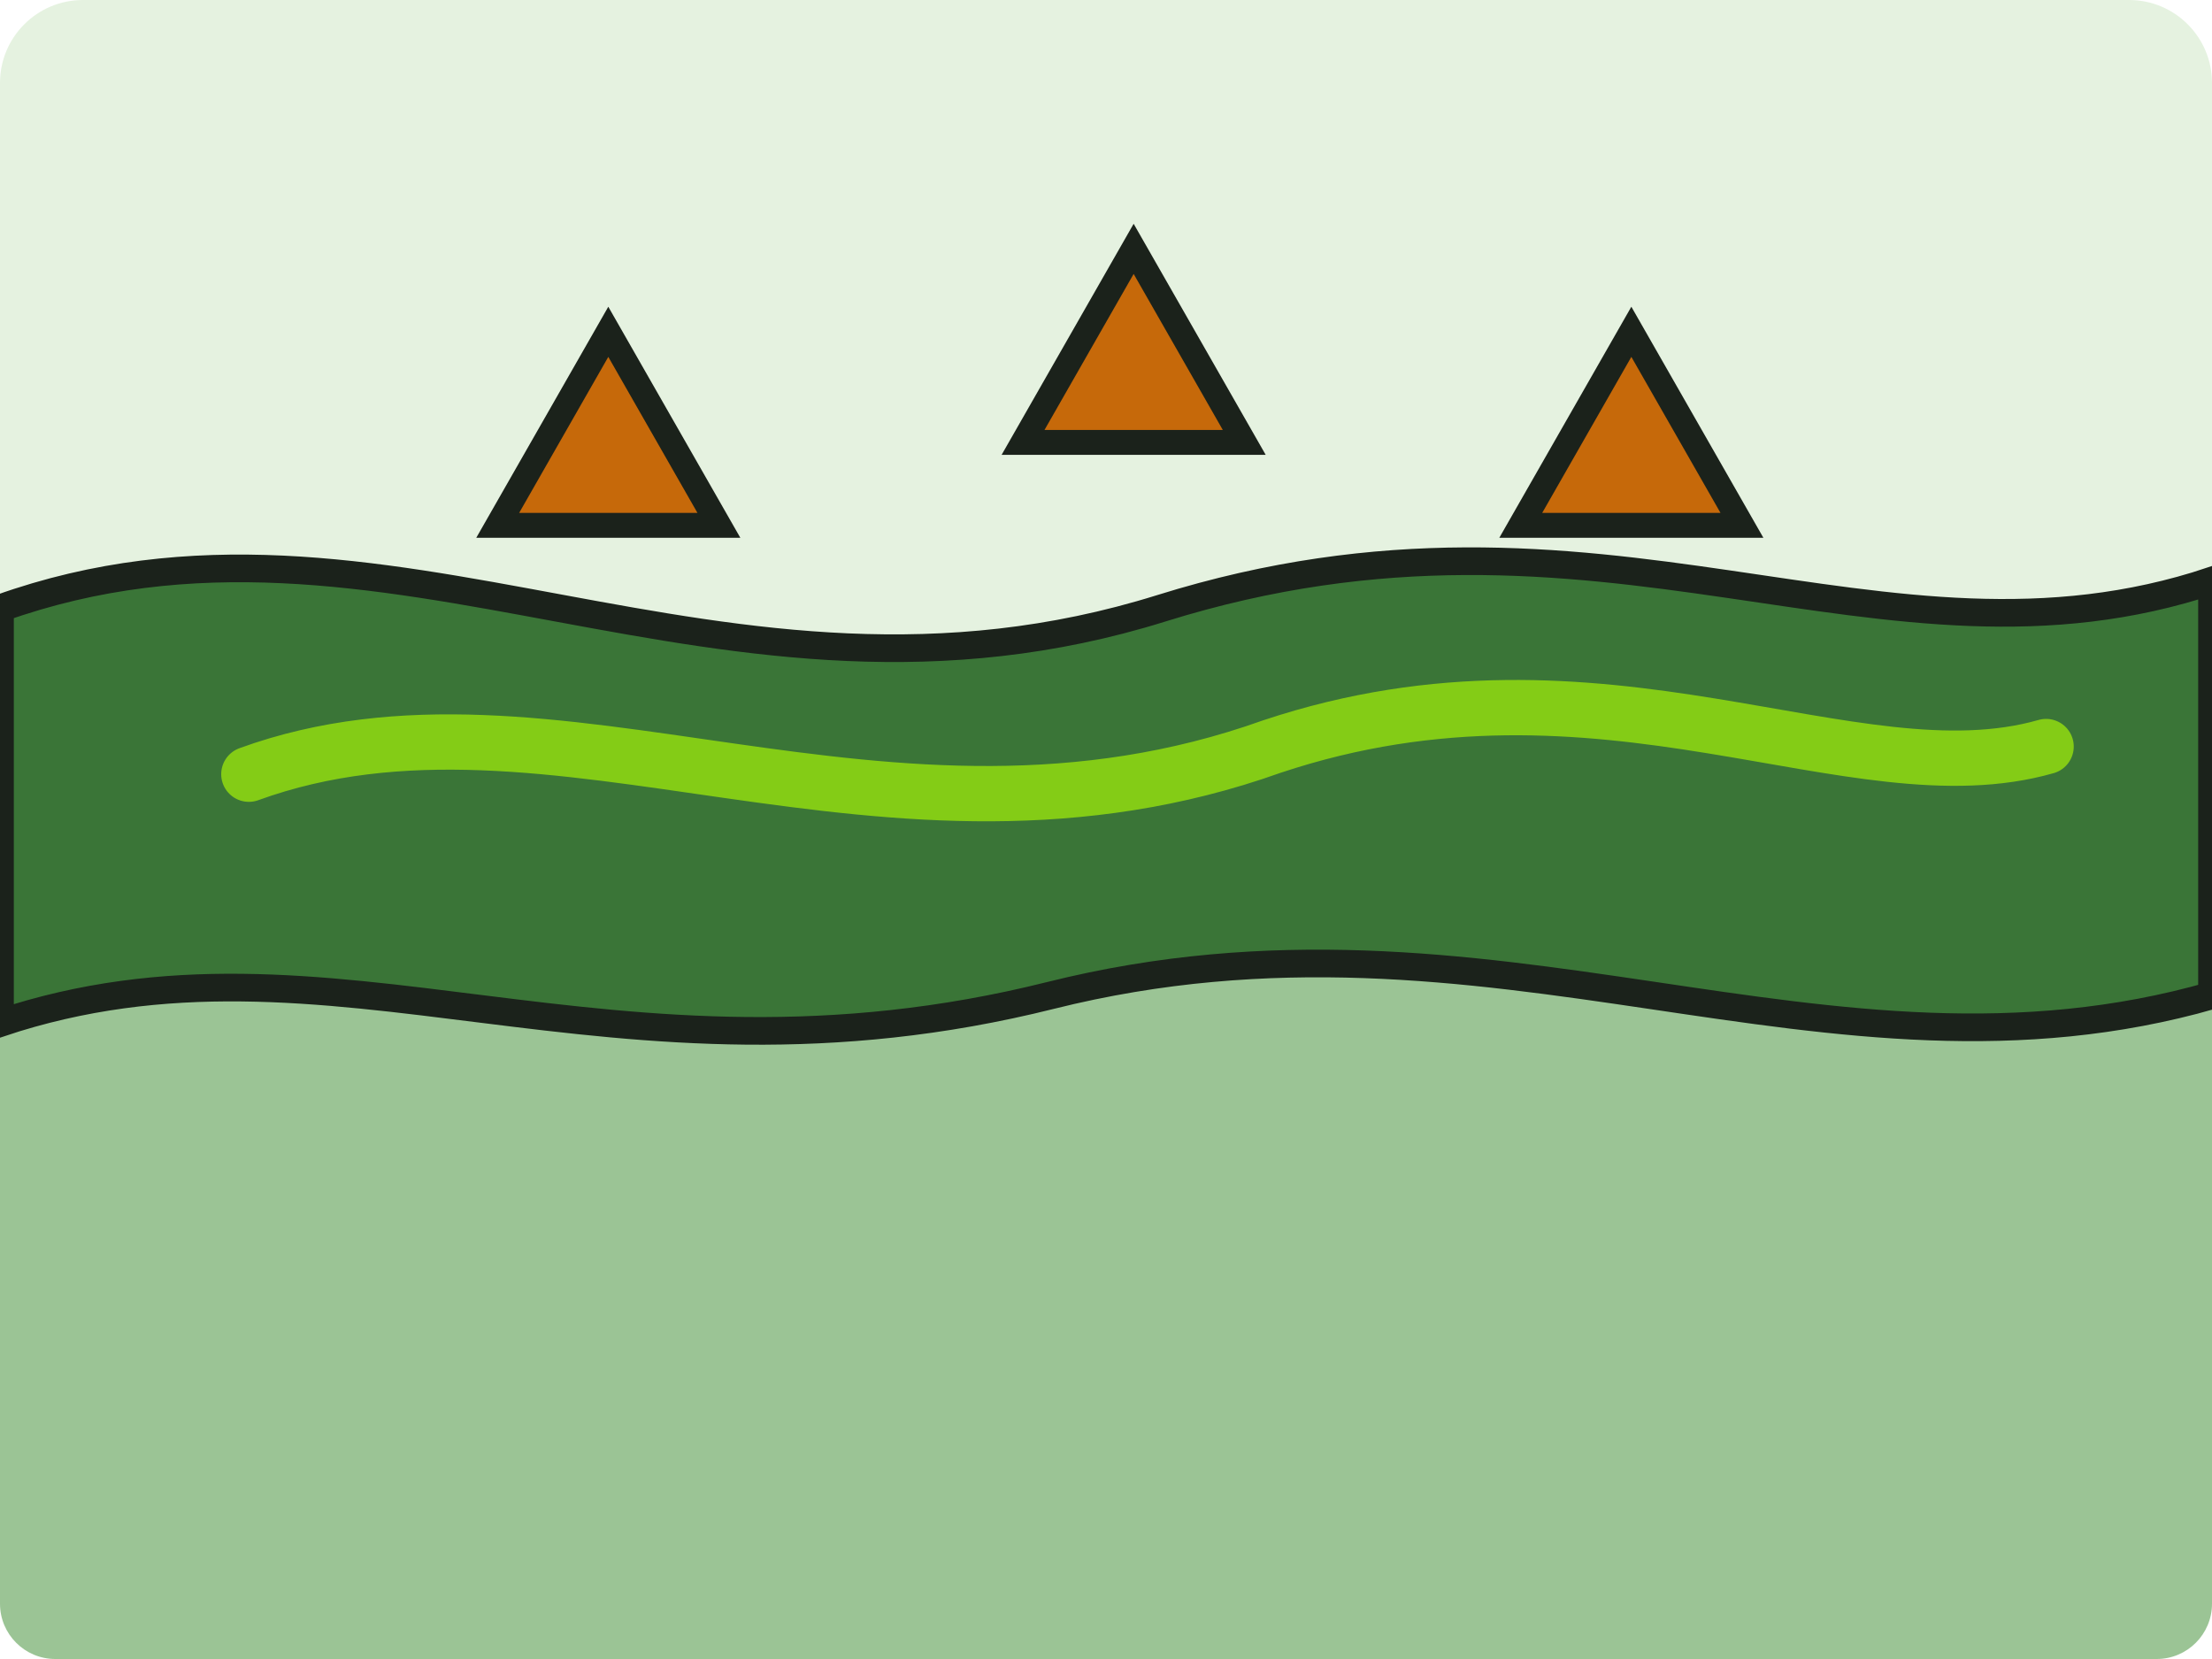
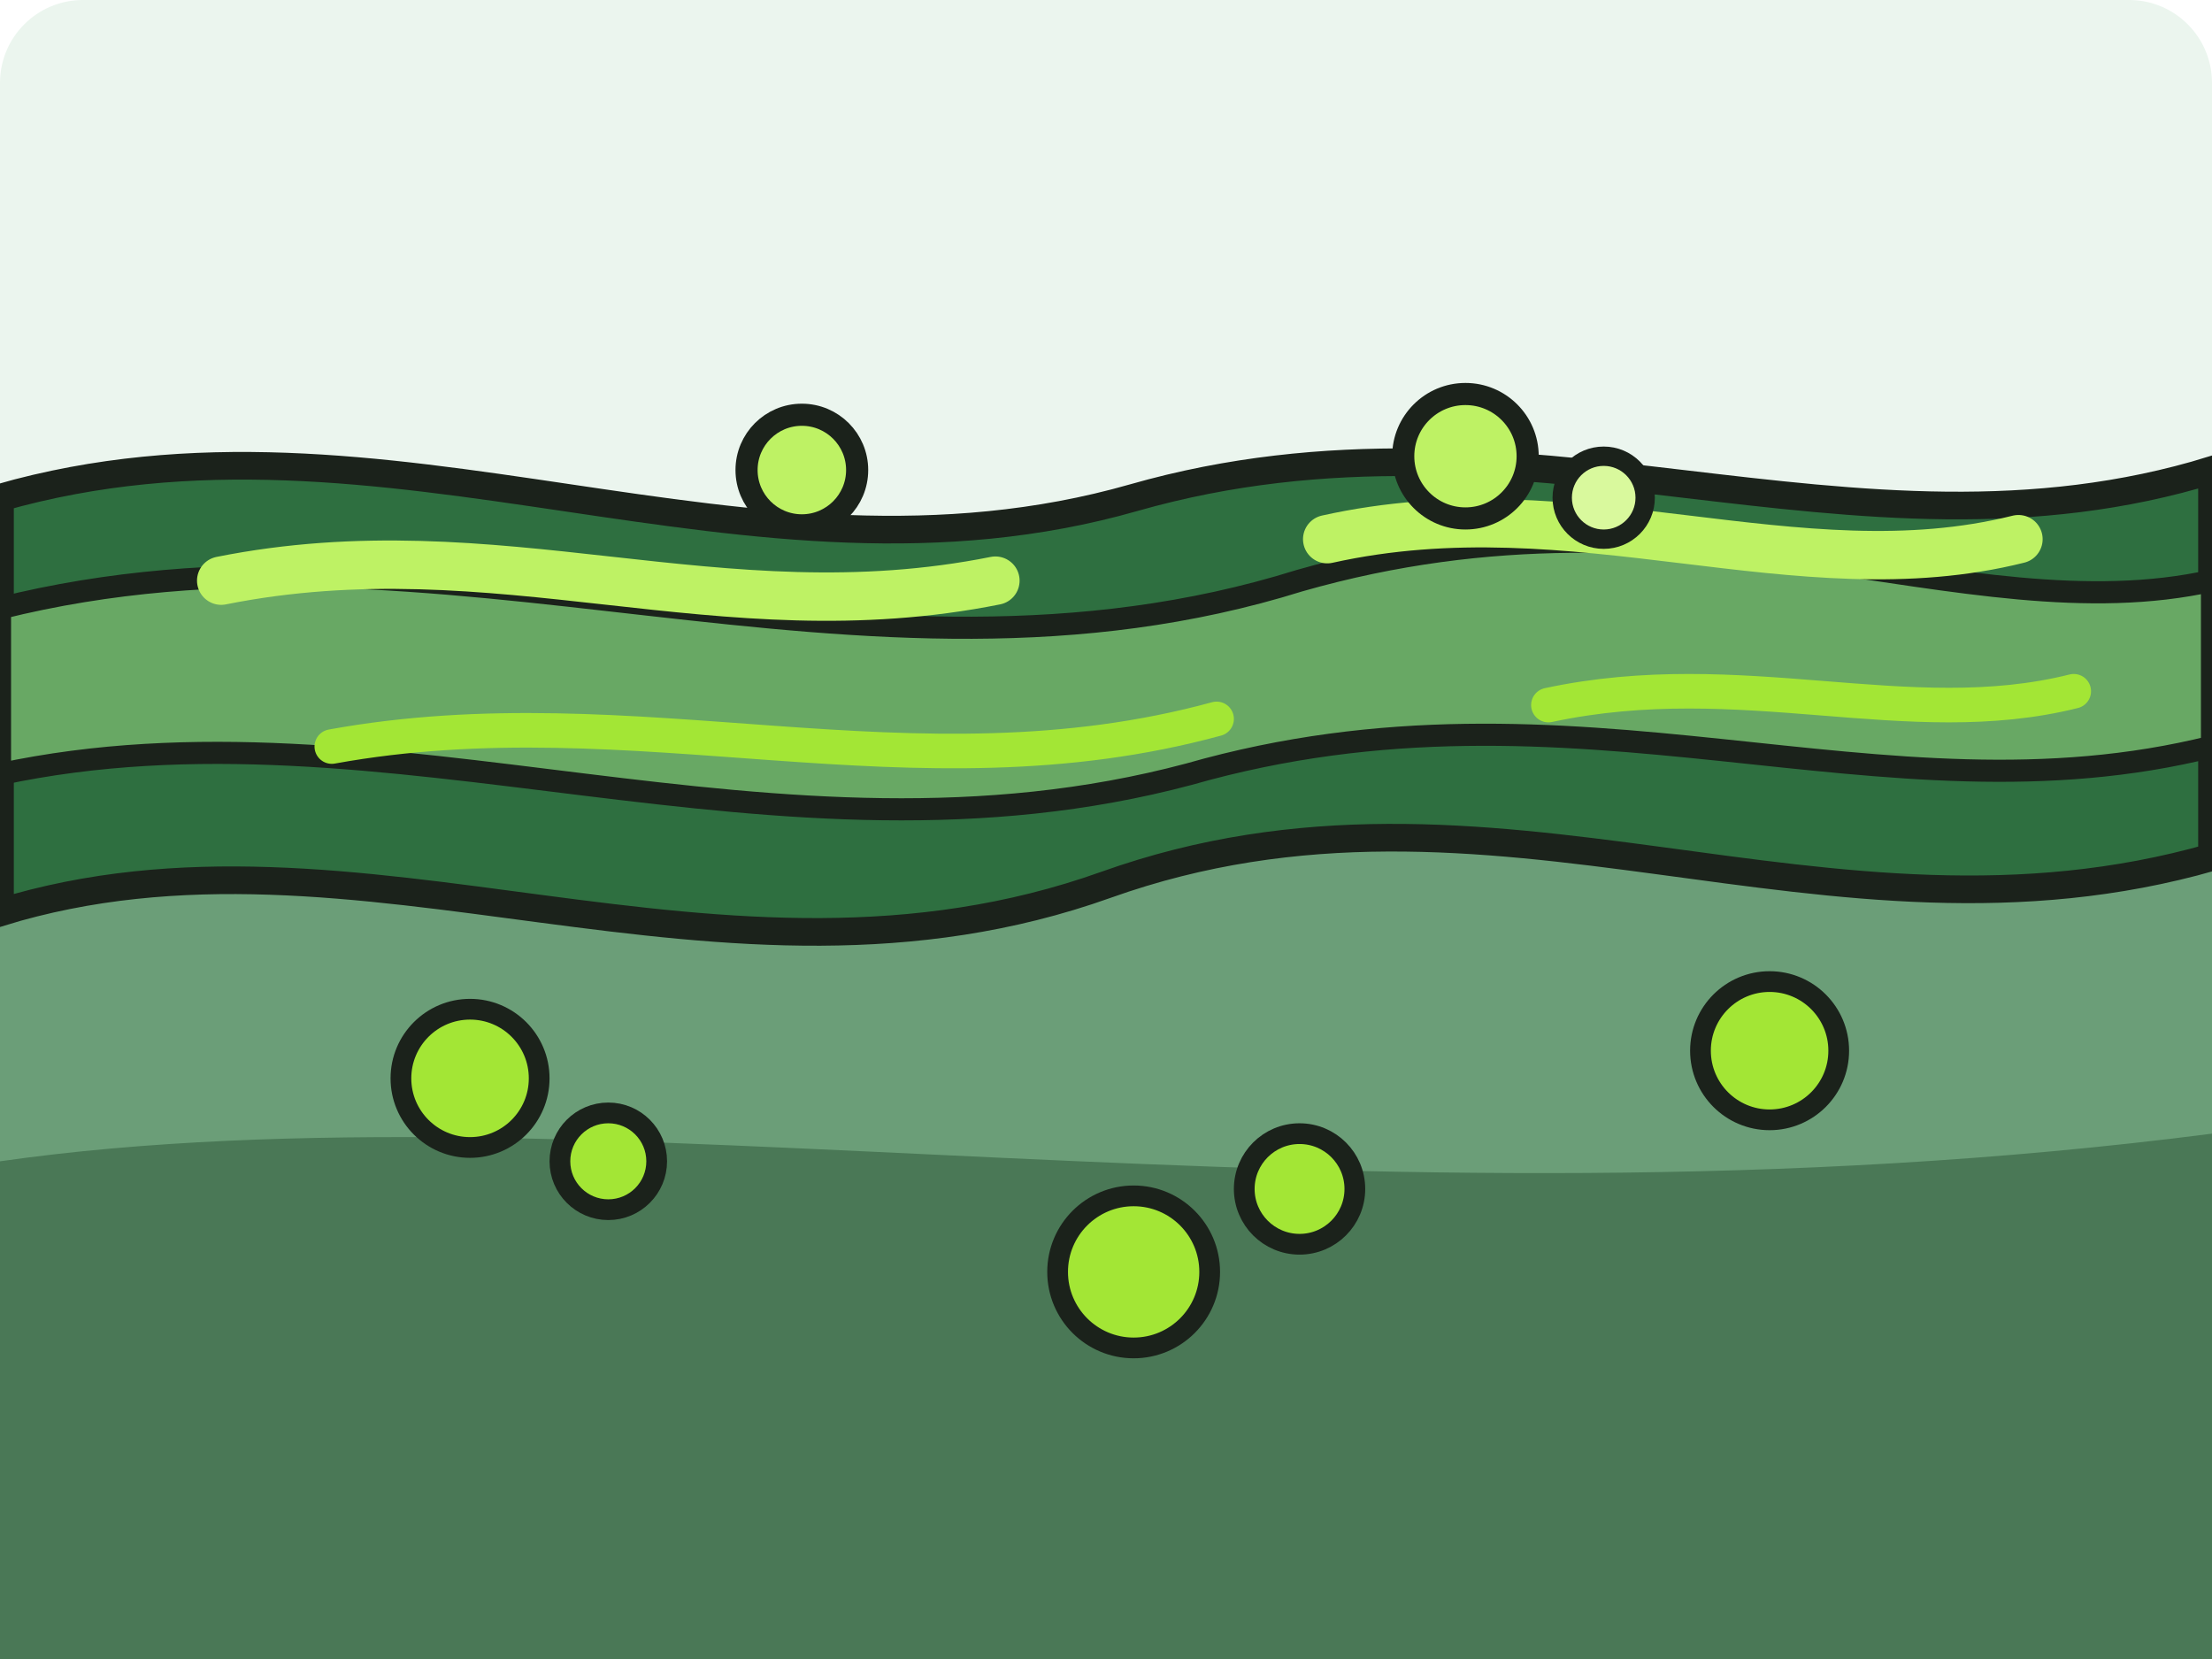
<svg xmlns="http://www.w3.org/2000/svg" viewBox="0 0 160 120" fill="none">
-   <rect width="160" height="120" rx="6" fill="#E5F2E0" />
-   <rect x="0" y="56" width="160" height="64" rx="4" fill="#9BC495" />
-   <path d="M0 44C28 34 52 54 84 44C116 34 136 50 160 42V72C132 80 108 64 76 72C44 80 24 66 0 74V44Z" fill="#3A7537" stroke="#1B221B" stroke-width="2" />
-   <path d="M18 56C40 48 64 64 92 54C116 46 134 58 148 54" stroke="#84CC16" stroke-width="4" stroke-linecap="round" />
-   <polygon points="44,24 52,38 36,38" fill="#C6690A" stroke="#1B221B" stroke-width="1.8" />
-   <polygon points="82,18 90,32 74,32" fill="#C6690A" stroke="#1B221B" stroke-width="1.8" />
-   <polygon points="118,24 126,38 110,38" fill="#C6690A" stroke="#1B221B" stroke-width="1.8" />
+   <rect width="160" height="120" rx="6" fill="#EBF5EE" />
+   <rect x="0" y="48" width="160" height="72" rx="4" fill="#6B9E78" />
+   <path d="M0 84C42 78 98 90 160 82V120H0V84Z" fill="#4A7856" />
+   <g fill="#A3E635" stroke="#1B221B" stroke-width="1.5">
+     <circle cx="34" cy="78" r="5" />
+     <circle cx="44" cy="84" r="3.5" />
+     <circle cx="82" cy="92" r="5.5" />
+     <circle cx="94" cy="86" r="4" />
+     <circle cx="128" cy="76" r="5" />
+   </g>
+   <path d="M0 36C28 28 54 44 82 36C110 28 134 42 160 34V62C132 70 108 54 80 64C52 74 26 58 0 66V36Z" fill="#2E6F40" stroke="#1B221B" stroke-width="2" />
+   <path d="M0 44C32 36 62 52 94 42C122 34 142 46 160 42V54C136 60 114 48 86 56C56 64 28 50 0 56V44Z" fill="#68A864" stroke="#1B221B" stroke-width="1.6" />
+   <path d="M16 42C36 38 52 46 72 42M96 39C114 35 130 43 146 39" stroke="#BEF264" stroke-width="3.5" stroke-linecap="round" />
+   <path d="M24 54C46 50 66 58 88 52M112 51C126 48 138 53 150 50" stroke="#A3E635" stroke-width="2.5" stroke-linecap="round" />
+   <circle cx="58" cy="34" r="4" fill="#BEF264" stroke="#1B221B" stroke-width="1.6" />
+   <circle cx="106" cy="33" r="4.5" fill="#BEF264" stroke="#1B221B" stroke-width="1.6" />
+   <circle cx="116" cy="36" r="3" fill="#D9F99D" stroke="#1B221B" stroke-width="1.4" />
</svg>
